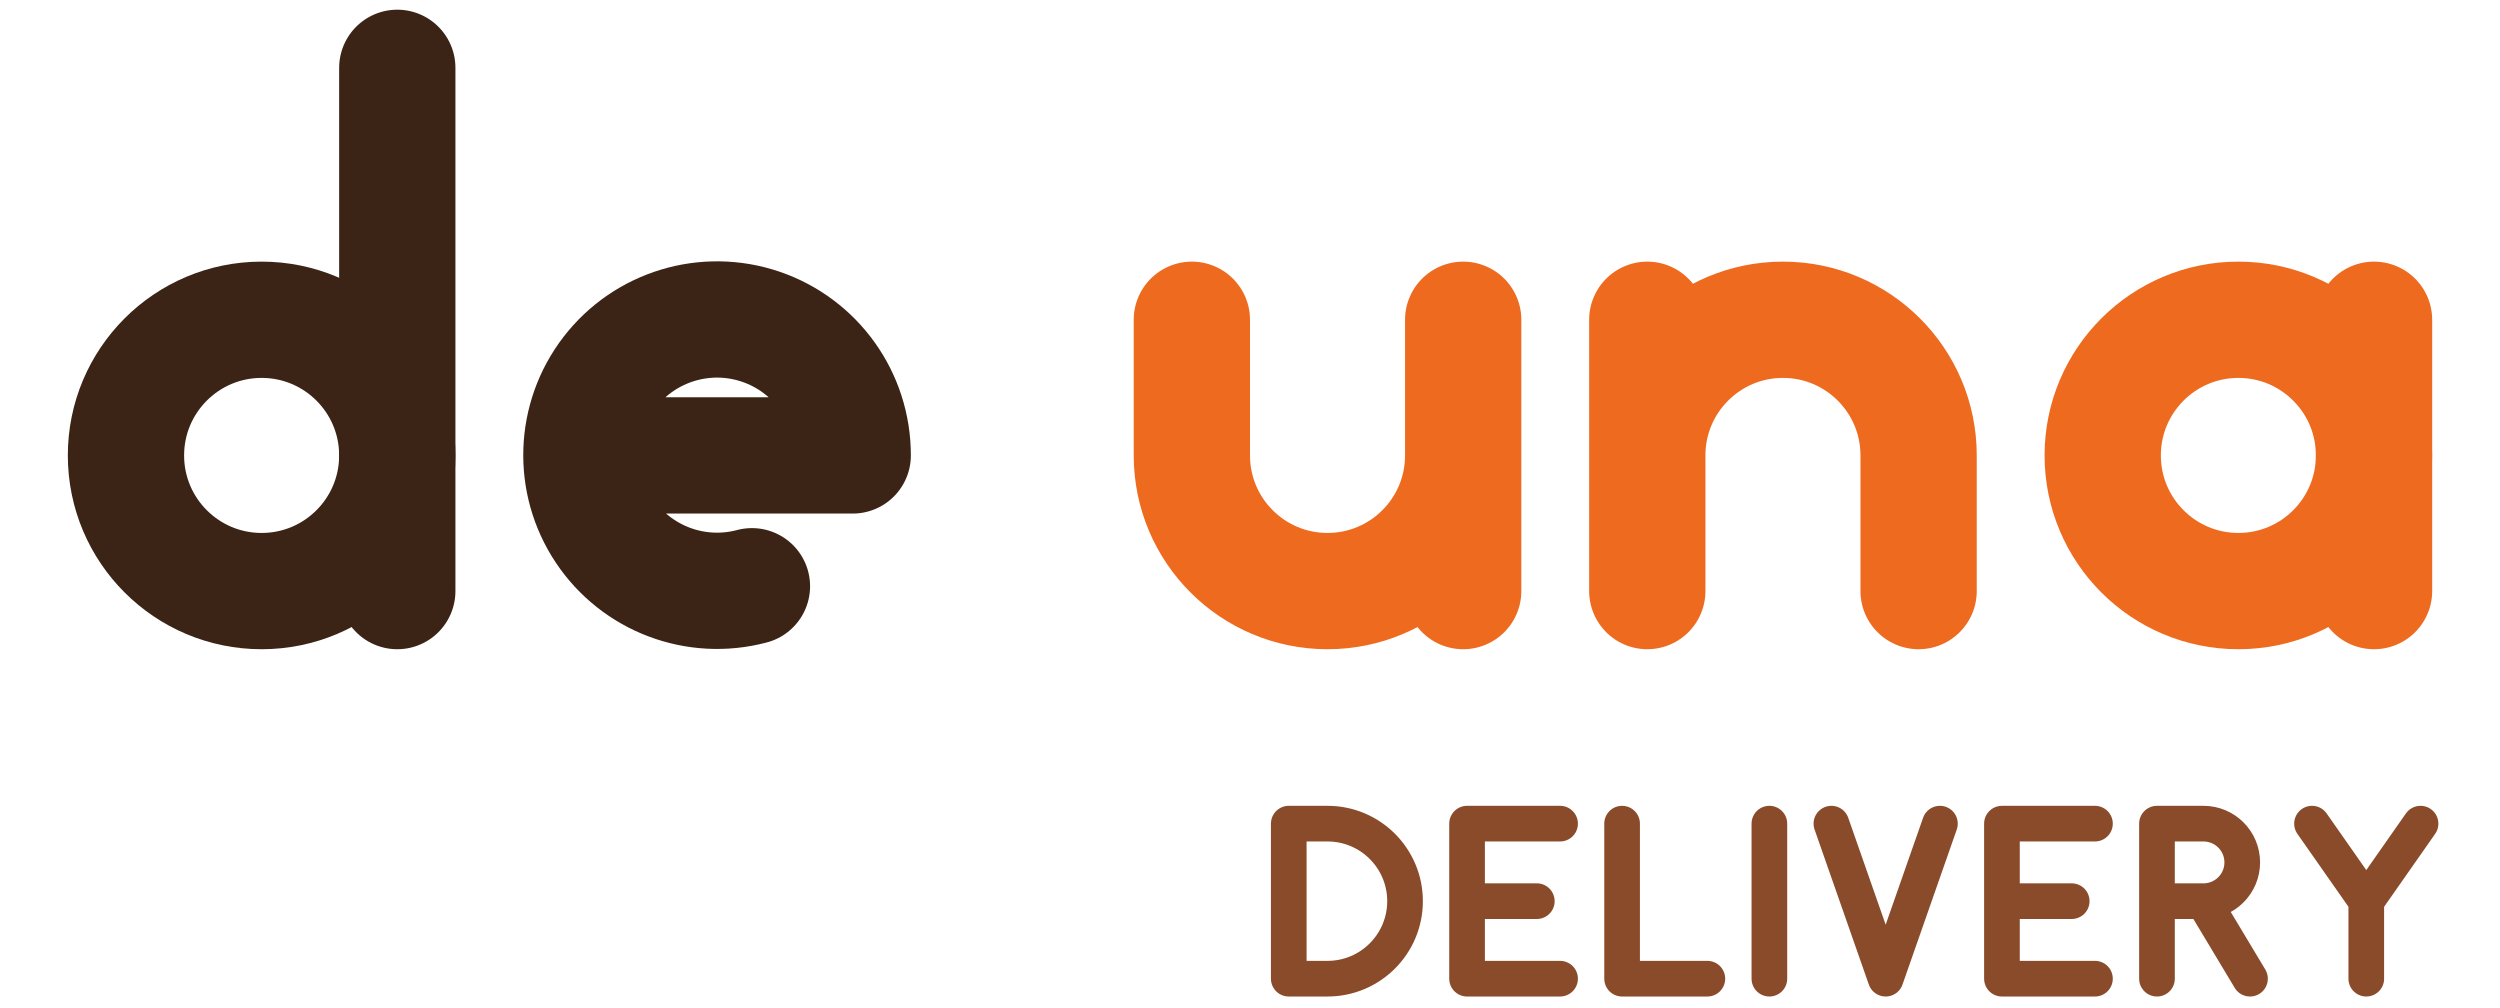
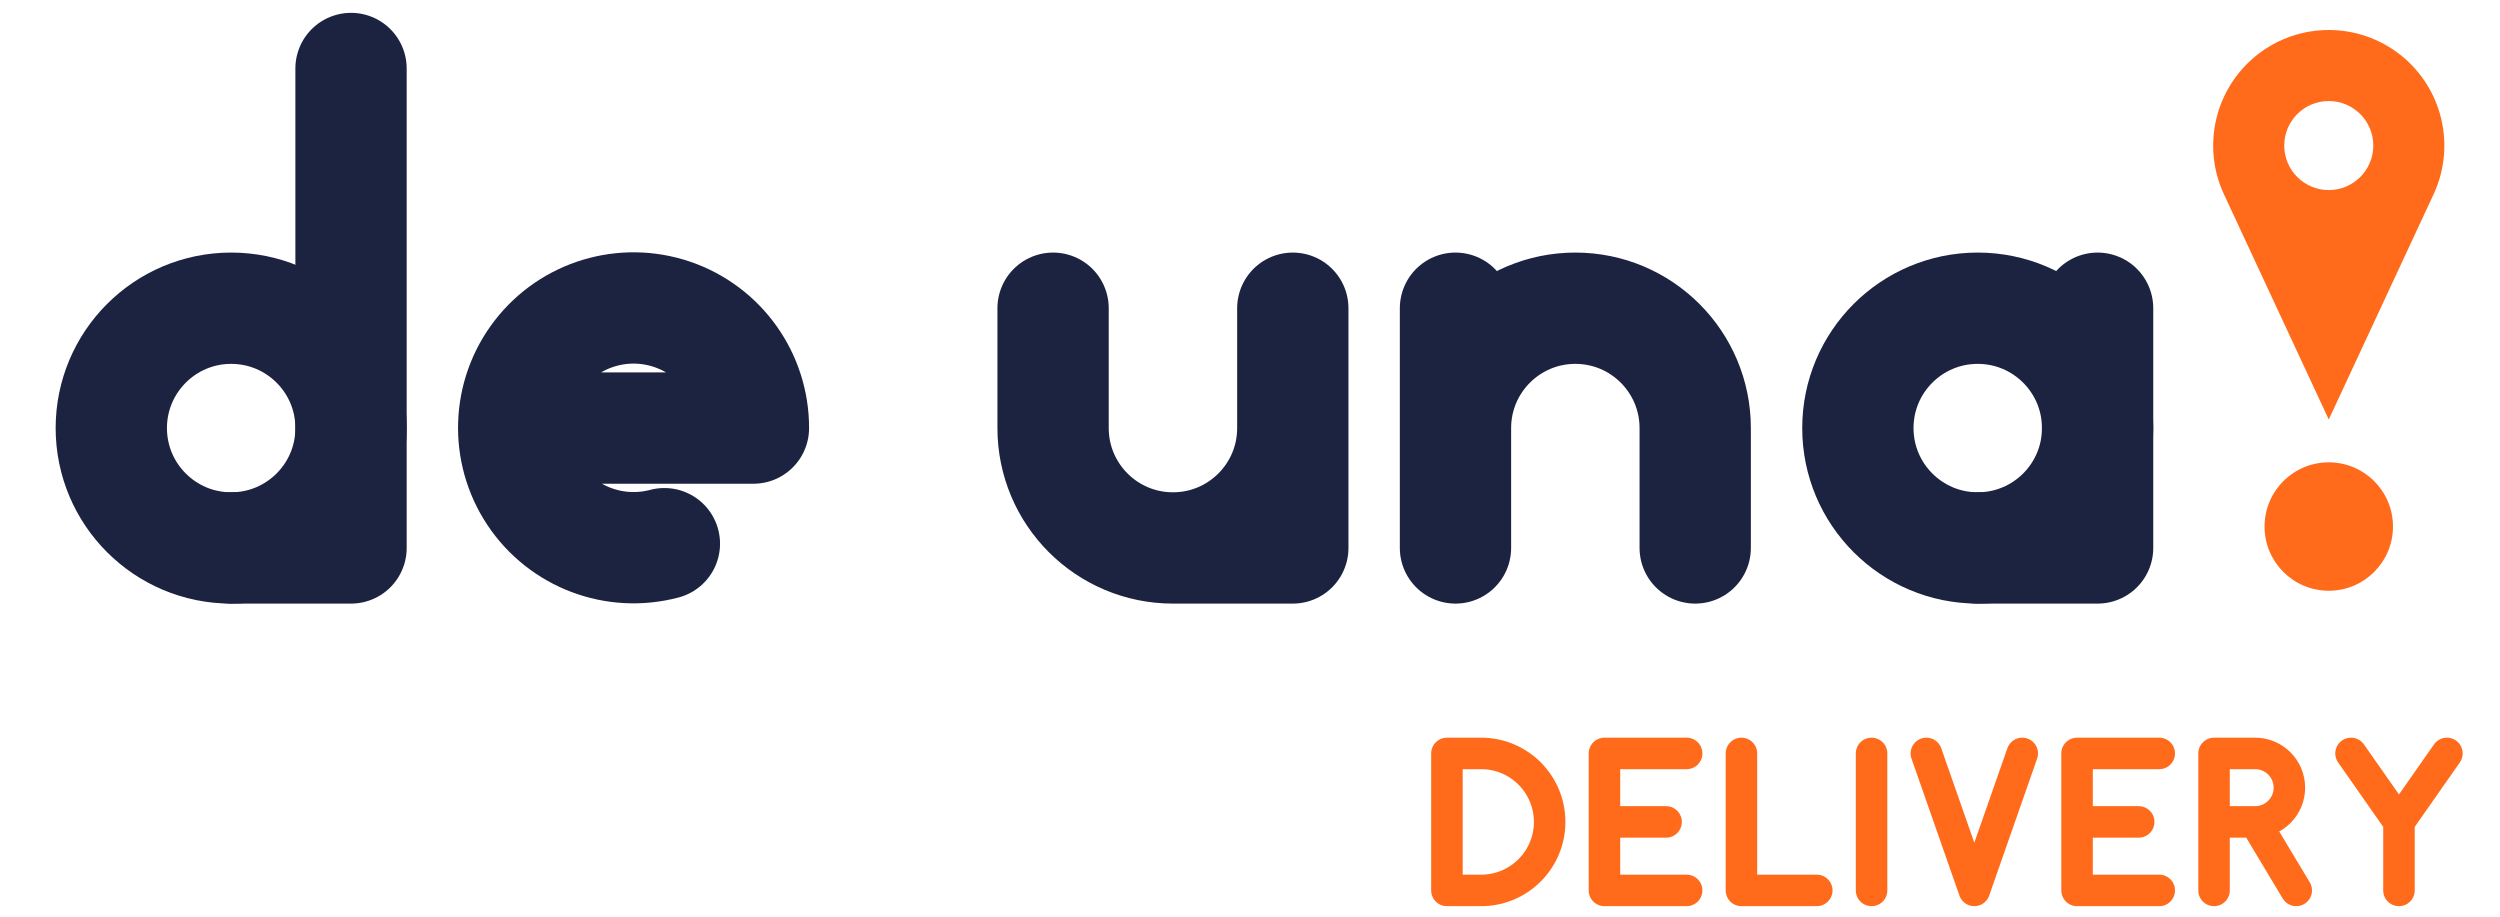
- <svg xmlns="http://www.w3.org/2000/svg" viewBox="-7 33 258 104">
-   <g fill="none" stroke="#3B2416" stroke-width="12" stroke-linecap="round" stroke-linejoin="round">
+ <svg xmlns="http://www.w3.org/2000/svg" viewBox="-7 30 292 107">
+   <g fill="none" stroke="#1C2340" stroke-width="13" stroke-linecap="round" stroke-linejoin="round">
    <circle cx="20" cy="80" r="14" />
-     <path d="M34 40V94" />
+     <path d="M34 38V94M20 94H34" />
    <path d="M53 80H81A14 14 0 1 0 70.6 93.5" />
-   </g>
-   <g fill="none" stroke="#EE6A1F" stroke-width="12" stroke-linecap="round" stroke-linejoin="round">
-     <path d="M116 66V80A14 14 0 0 0 144 80M144 66V94" />
+     <path d="M116 66V80A14 14 0 0 0 144 80M144 66V94M130 94H144" />
    <path d="M163 66V94M163 80A14 14 0 0 1 191 80V94" />
    <circle cx="224" cy="80" r="14" />
-     <path d="M238 66V94" />
+     <path d="M238 66V94M224 94H238" />
  </g>
-   <g transform="translate(126 118) scale(.8)" fill="none" stroke="#8A4B2A" stroke-width="4.6" stroke-linecap="round" stroke-linejoin="round">
+   <path fill="#FF6B1A" fill-rule="evenodd" d="M265 79L252.76 52.7A13.5 13.5 0 1 1 277.24 52.7ZM259.8 47a5.2 5.2 0 1 0 10.4 0a5.2 5.2 0 1 0 -10.4 0Z" />
+   <path fill="#FF6B1A" d="M257.5 91.5a7.5 7.5 0 1 0 15 0a7.5 7.5 0 1 0 -15 0Z" />
+   <g transform="translate(162 118) scale(.8)" fill="none" stroke="#FF6B1A" stroke-width="4.6" stroke-linecap="round" stroke-linejoin="round">
    <path d="M0 0H5A10 10 0 0 1 5 20H0Z" />
    <path d="M35 0H23V20H35M23 10H32" />
    <path d="M43 0V20H54" />
    <path d="M62 0V20" />
    <path d="M70 0L77 20L84 0" />
    <path d="M104 0H92V20H104M92 10H101" />
    <path d="M112 20V0H118A5 5 0 0 1 118 10H112M118 10L124 20" />
    <path d="M132 0L139 10L146 0M139 10V20" />
  </g>
</svg>
